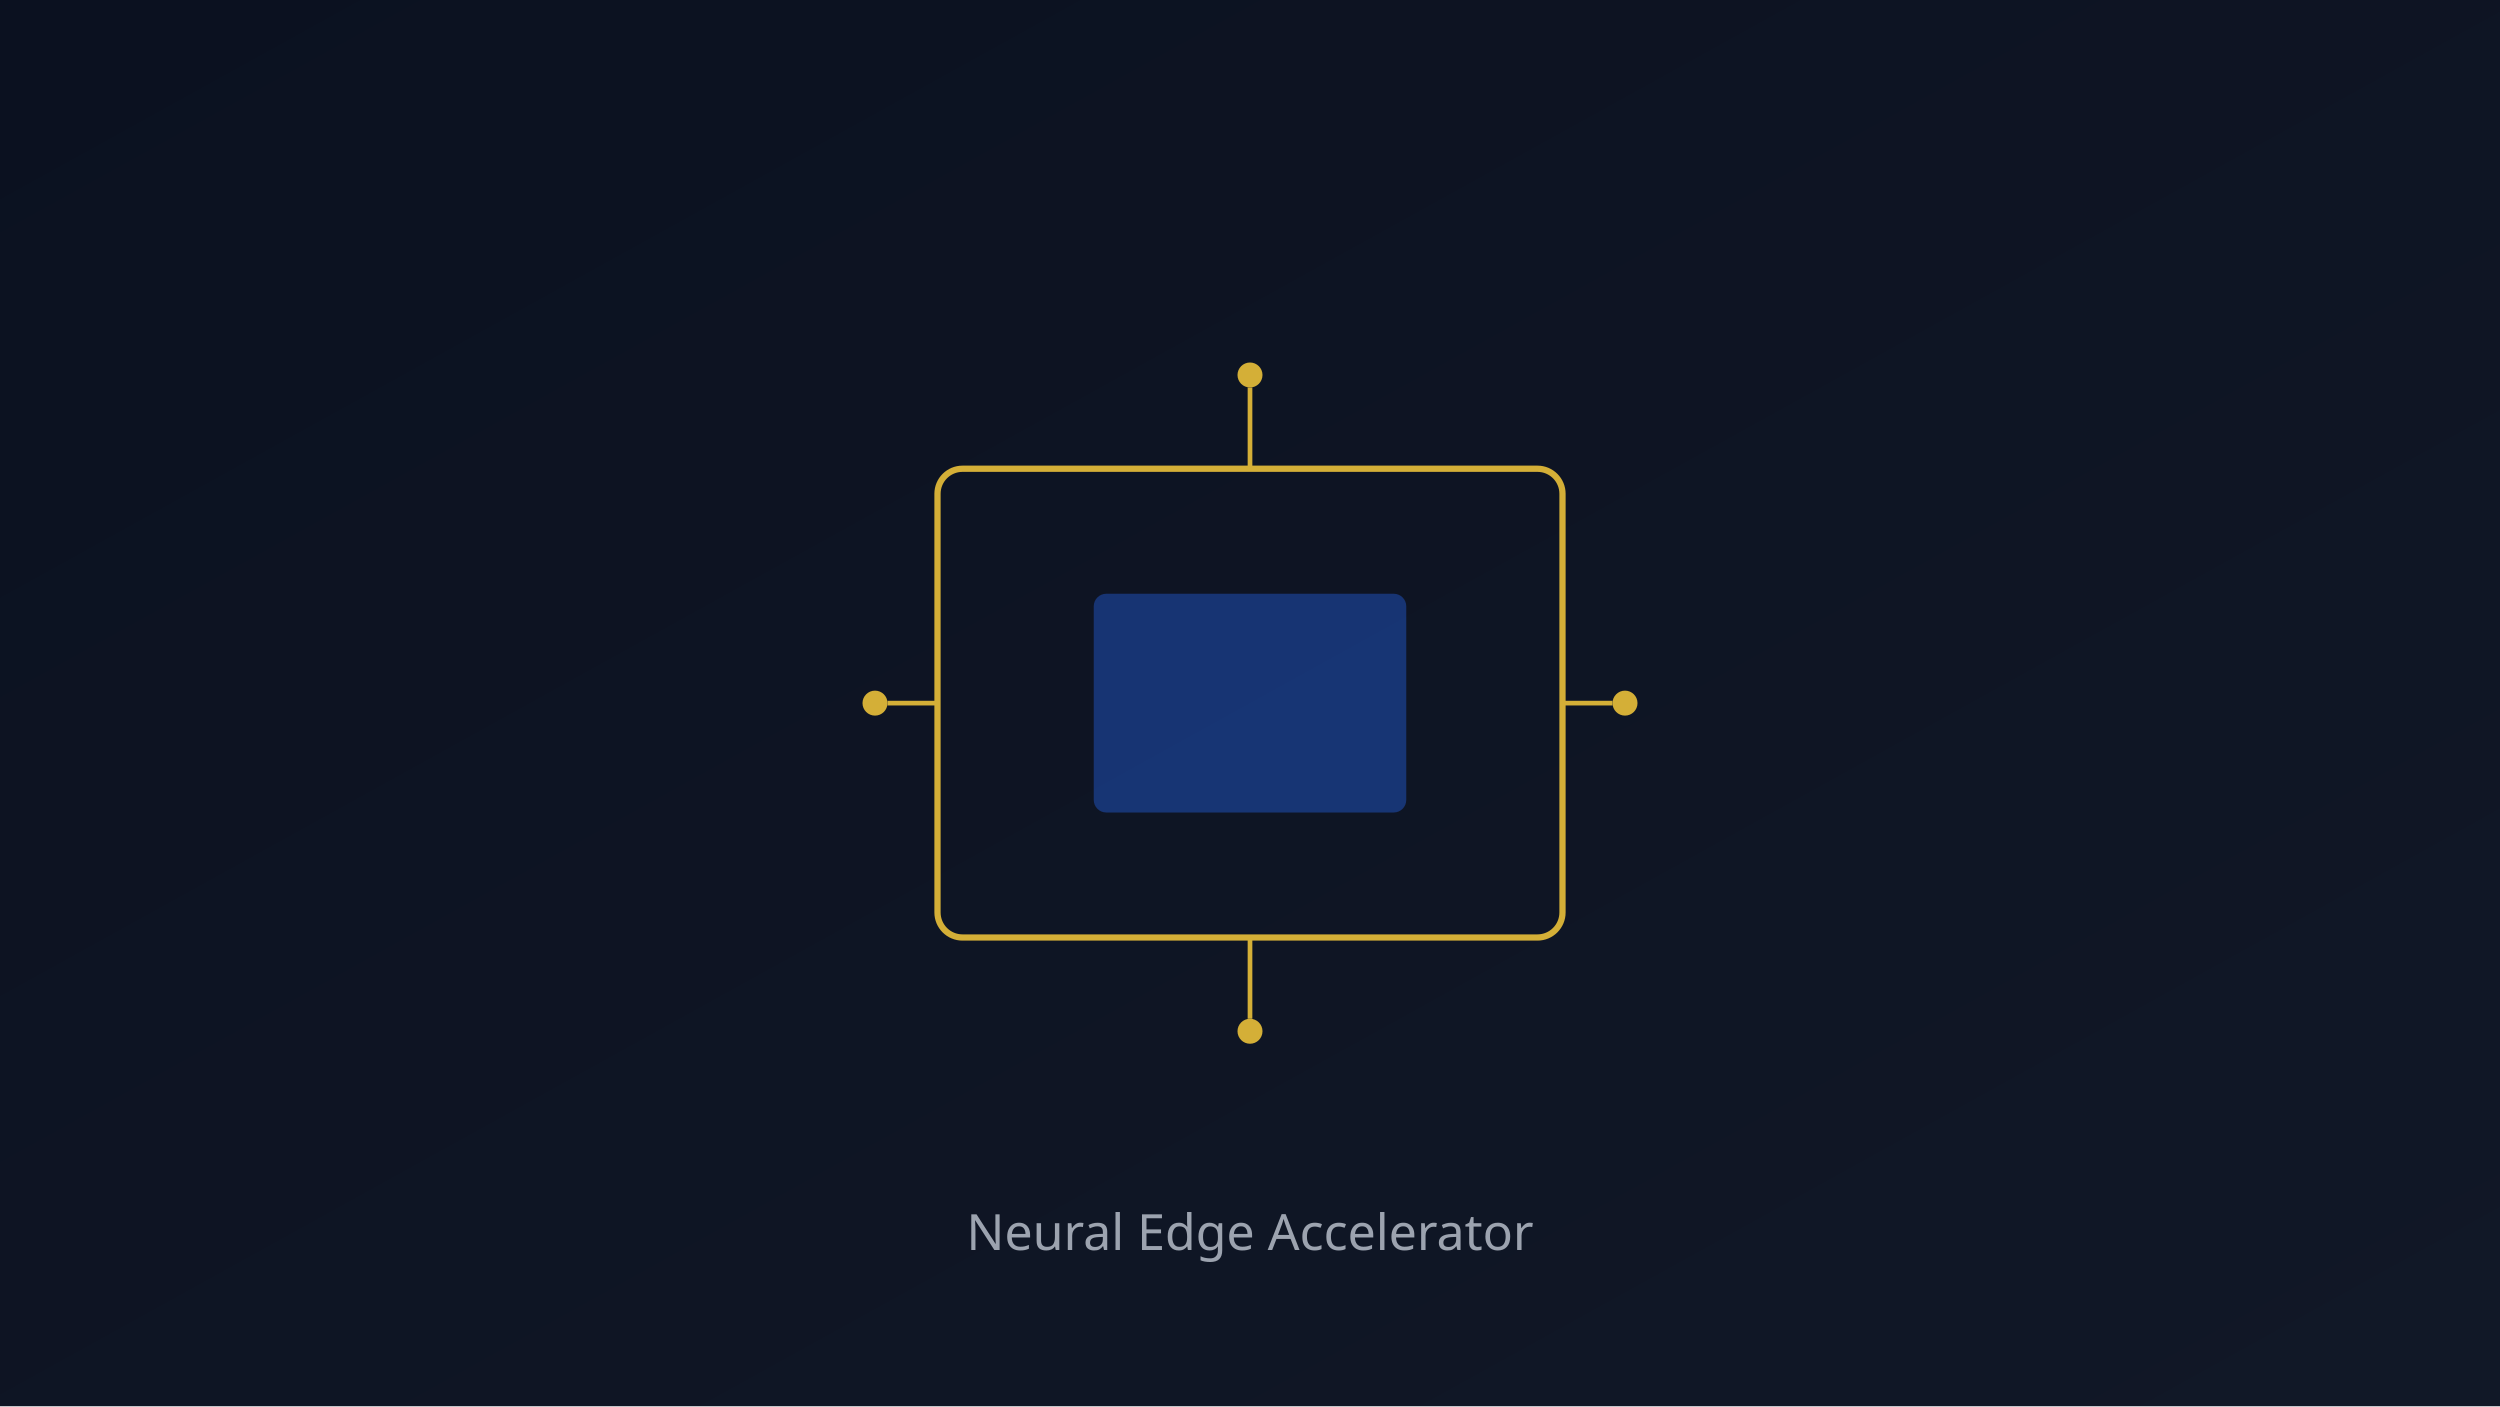
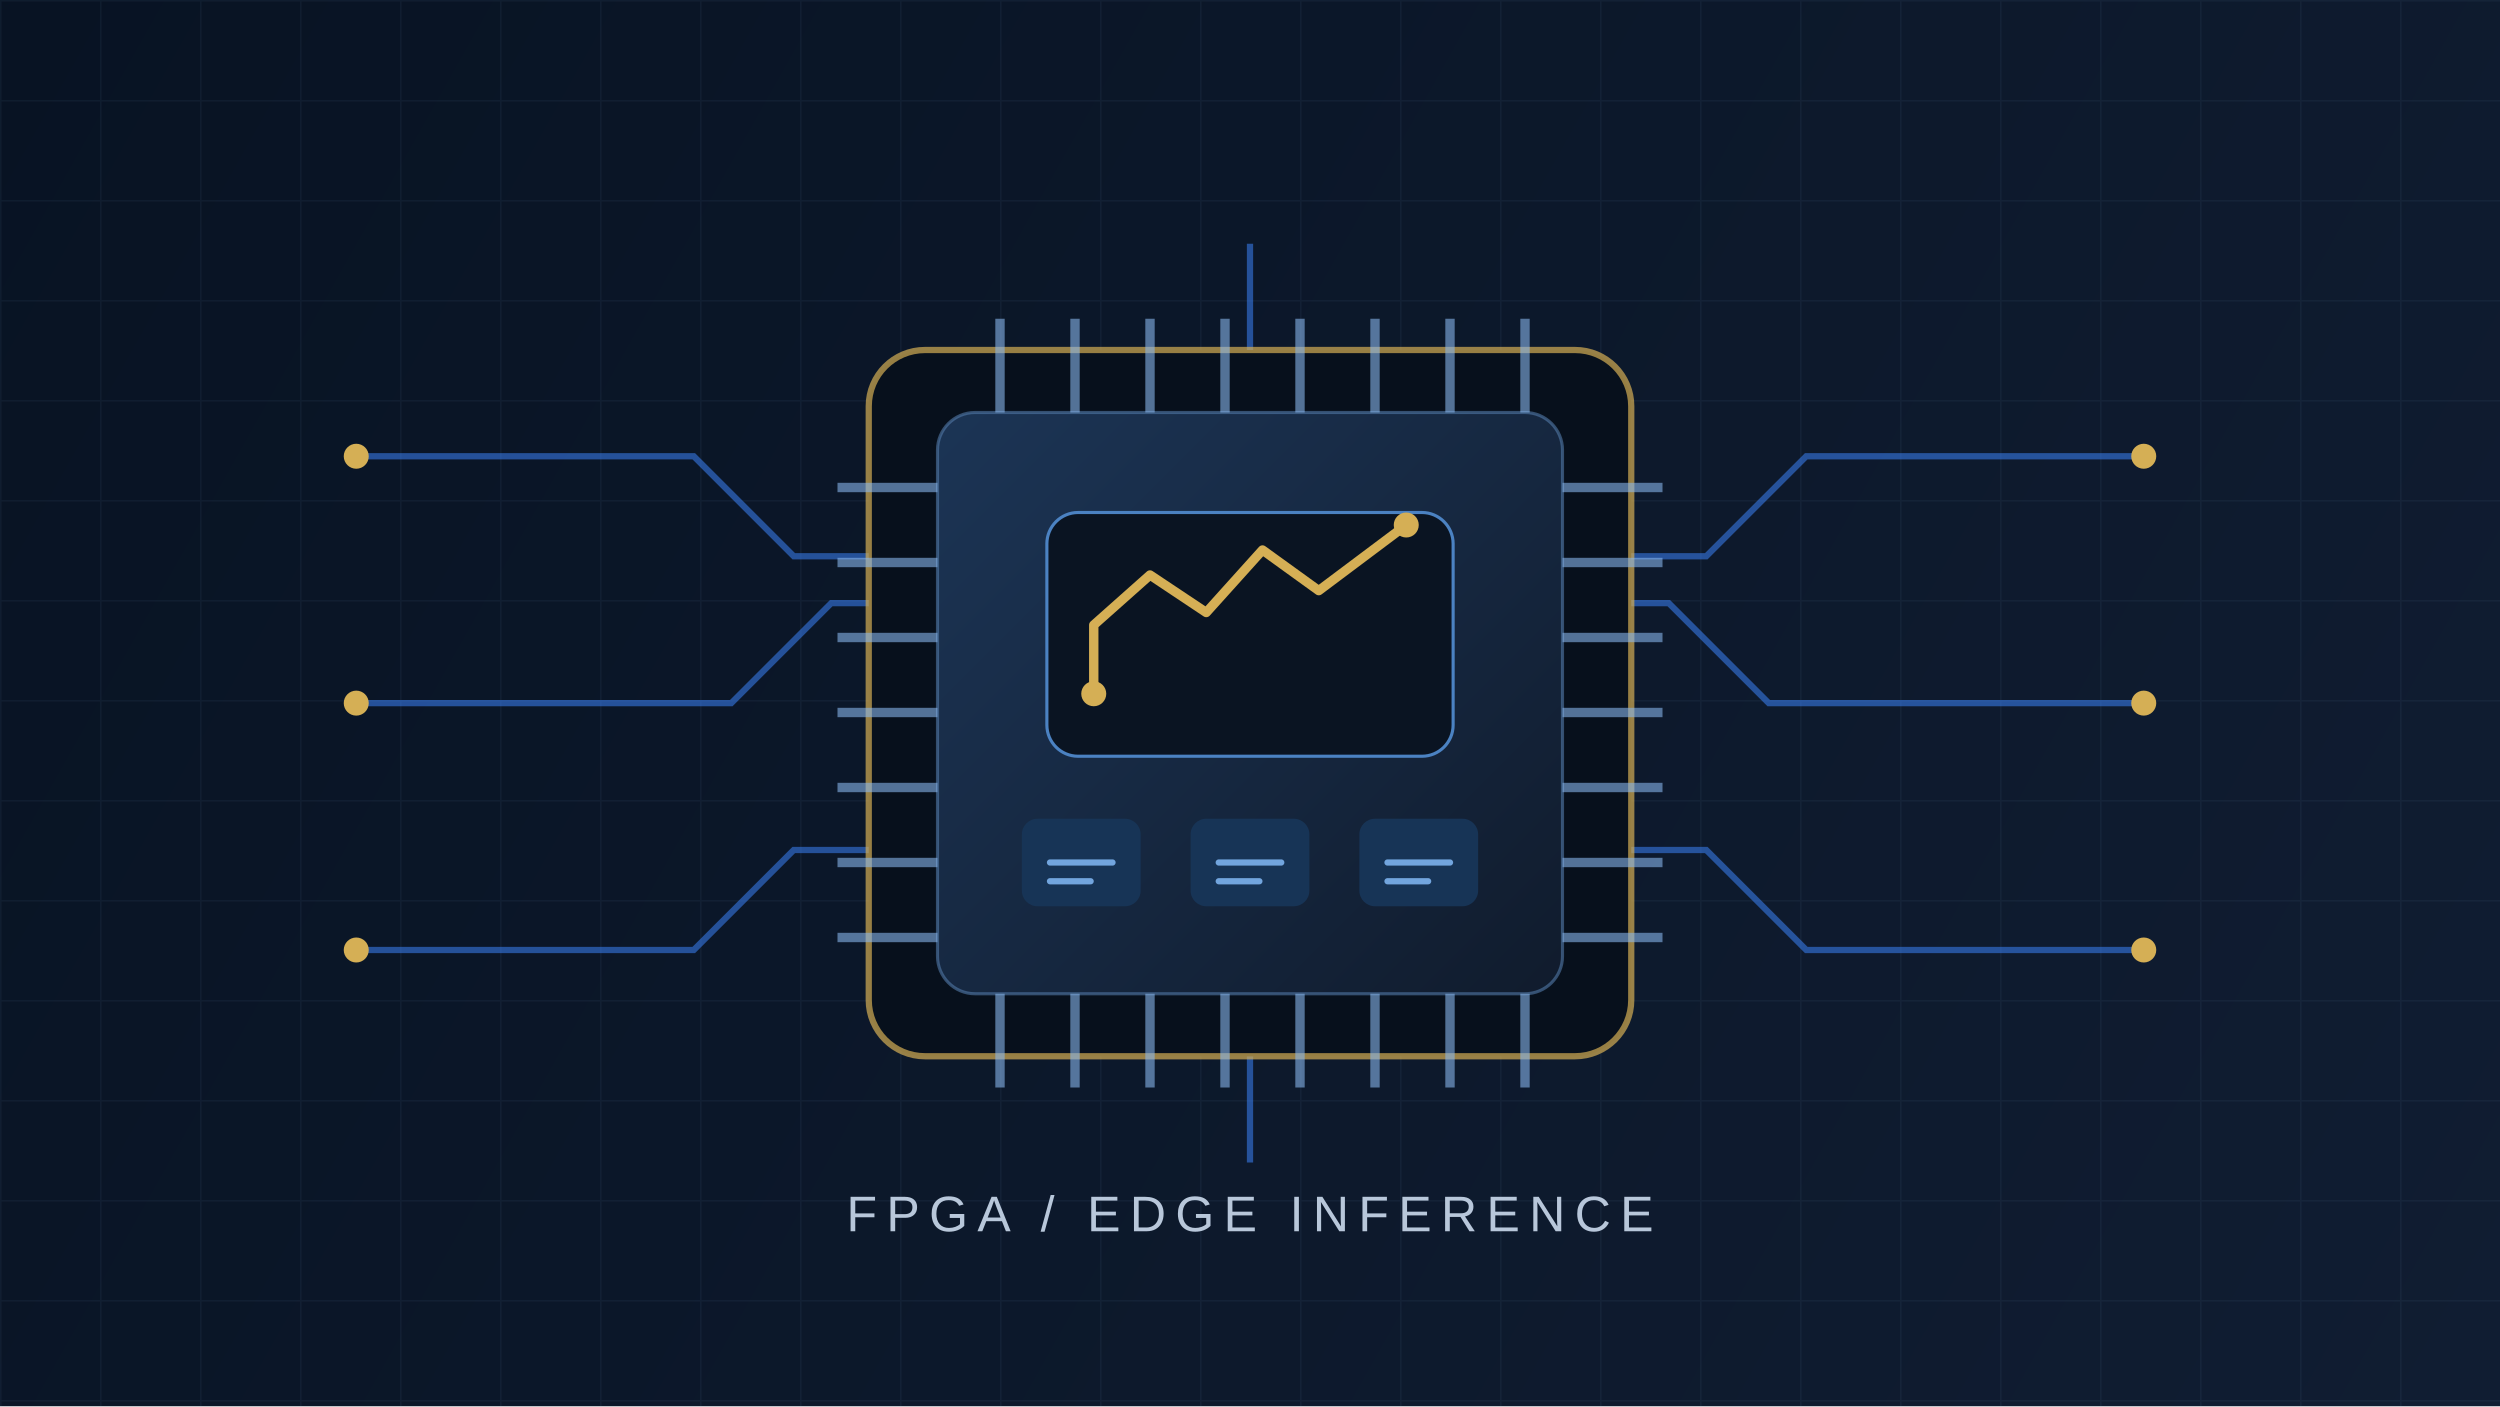
- <svg xmlns="http://www.w3.org/2000/svg" width="800" height="450" viewBox="0 0 800 450">
+ <svg xmlns="http://www.w3.org/2000/svg" width="800" height="450" viewBox="0 0 800 450" fill="none">
  <defs>
-     <linearGradient id="bg" x1="0%" y1="0%" x2="100%" y2="100%">
-       <stop offset="0%" style="stop-color:#0B1120" />
-       <stop offset="100%" style="stop-color:#111827" />
+     <linearGradient id="bg" x1="0" y1="0" x2="800" y2="450" gradientUnits="userSpaceOnUse">
+       <stop stop-color="#081323" />
+       <stop offset="1" stop-color="#101D32" />
    </linearGradient>
+     <linearGradient id="chip" x1="300" y1="125" x2="500" y2="325" gradientUnits="userSpaceOnUse">
+       <stop stop-color="#1C3556" />
+       <stop offset="1" stop-color="#101B2C" />
+     </linearGradient>
+     <pattern id="grid" width="32" height="32" patternUnits="userSpaceOnUse">
+       <path d="M32 0H0V32" stroke="#6F91B8" stroke-opacity=".08" />
+     </pattern>
  </defs>
  <rect width="800" height="450" fill="url(#bg)" />
-   <rect x="300" y="150" width="200" height="150" rx="8" fill="none" stroke="#D4AF37" stroke-width="2" />
-   <rect x="350" y="190" width="100" height="70" rx="4" fill="#2563EB" opacity="0.4" />
-   <circle cx="400" cy="120" r="4" fill="#D4AF37" />
-   <circle cx="400" cy="330" r="4" fill="#D4AF37" />
-   <circle cx="280" cy="225" r="4" fill="#D4AF37" />
-   <circle cx="520" cy="225" r="4" fill="#D4AF37" />
-   <line x1="400" y1="124" x2="400" y2="150" stroke="#D4AF37" stroke-width="1.5" />
-   <line x1="400" y1="300" x2="400" y2="326" stroke="#D4AF37" stroke-width="1.5" />
-   <line x1="284" y1="225" x2="300" y2="225" stroke="#D4AF37" stroke-width="1.5" />
-   <line x1="500" y1="225" x2="516" y2="225" stroke="#D4AF37" stroke-width="1.5" />
-   <text x="400" y="400" text-anchor="middle" fill="#9CA3AF" font-family="sans-serif" font-size="16">Neural Edge Accelerator</text>
+   <rect width="800" height="450" fill="url(#grid)" />
+   <g stroke="#3B82F6" stroke-opacity=".55" stroke-width="2">
+     <path d="M114 146h108l32 32h42M114 225h120l32-32h30M114 304h108l32-32h42" />
+     <path d="M686 146H578l-32 32h-42M686 225H566l-32-32h-30M686 304H578l-32-32h-42" />
+     <path d="M400 78v34m0 226v34" />
+   </g>
+   <g fill="#D5AF55">
+     <circle cx="114" cy="146" r="4" />
+     <circle cx="114" cy="225" r="4" />
+     <circle cx="114" cy="304" r="4" />
+     <circle cx="686" cy="146" r="4" />
+     <circle cx="686" cy="225" r="4" />
+     <circle cx="686" cy="304" r="4" />
+   </g>
+   <rect x="278" y="112" width="244" height="226" rx="18" fill="#07101C" stroke="#D5AF55" stroke-opacity=".7" stroke-width="2" />
+   <rect x="300" y="132" width="200" height="186" rx="12" fill="url(#chip)" stroke="#527AA8" stroke-opacity=".6" />
+   <g stroke="#8BB9F0" stroke-opacity=".58" stroke-width="3">
+     <path d="M320 102v30m24-30v30m24-30v30m24-30v30m24-30v30m24-30v30m24-30v30m24-30v30" />
+     <path d="M320 318v30m24-30v30m24-30v30m24-30v30m24-30v30m24-30v30m24-30v30m24-30v30" />
+     <path d="M268 156h32m-32 24h32m-32 24h32m-32 24h32m-32 24h32m-32 24h32m-32 24h32" />
+     <path d="M500 156h32m-32 24h32m-32 24h32m-32 24h32m-32 24h32m-32 24h32m-32 24h32" />
+   </g>
+   <rect x="335" y="164" width="130" height="78" rx="10" fill="#0A1422" stroke="#4B82C2" />
+   <path d="M350 222v-22l18-16 18 12 18-20 18 13 28-21" stroke="#D5AF55" stroke-width="3" stroke-linecap="round" stroke-linejoin="round" />
+   <circle cx="350" cy="222" r="4" fill="#D5AF55" />
+   <circle cx="450" cy="168" r="4" fill="#D5AF55" />
+   <g fill="#A9C4E5">
+     <rect x="327" y="262" width="38" height="28" rx="5" fill="#173456" />
+     <rect x="381" y="262" width="38" height="28" rx="5" fill="#173456" />
+     <rect x="435" y="262" width="38" height="28" rx="5" fill="#173456" />
+     <path d="M336 276h20m-20 6h13m41-6h20m-20 6h13m41-6h20m-20 6h13" stroke="#72A5DE" stroke-width="2" stroke-linecap="round" />
+   </g>
+   <text x="400" y="394" text-anchor="middle" fill="#B8C7DA" font-family="Arial, sans-serif" font-size="16" letter-spacing="3">FPGA  /  EDGE INFERENCE</text>
</svg>
